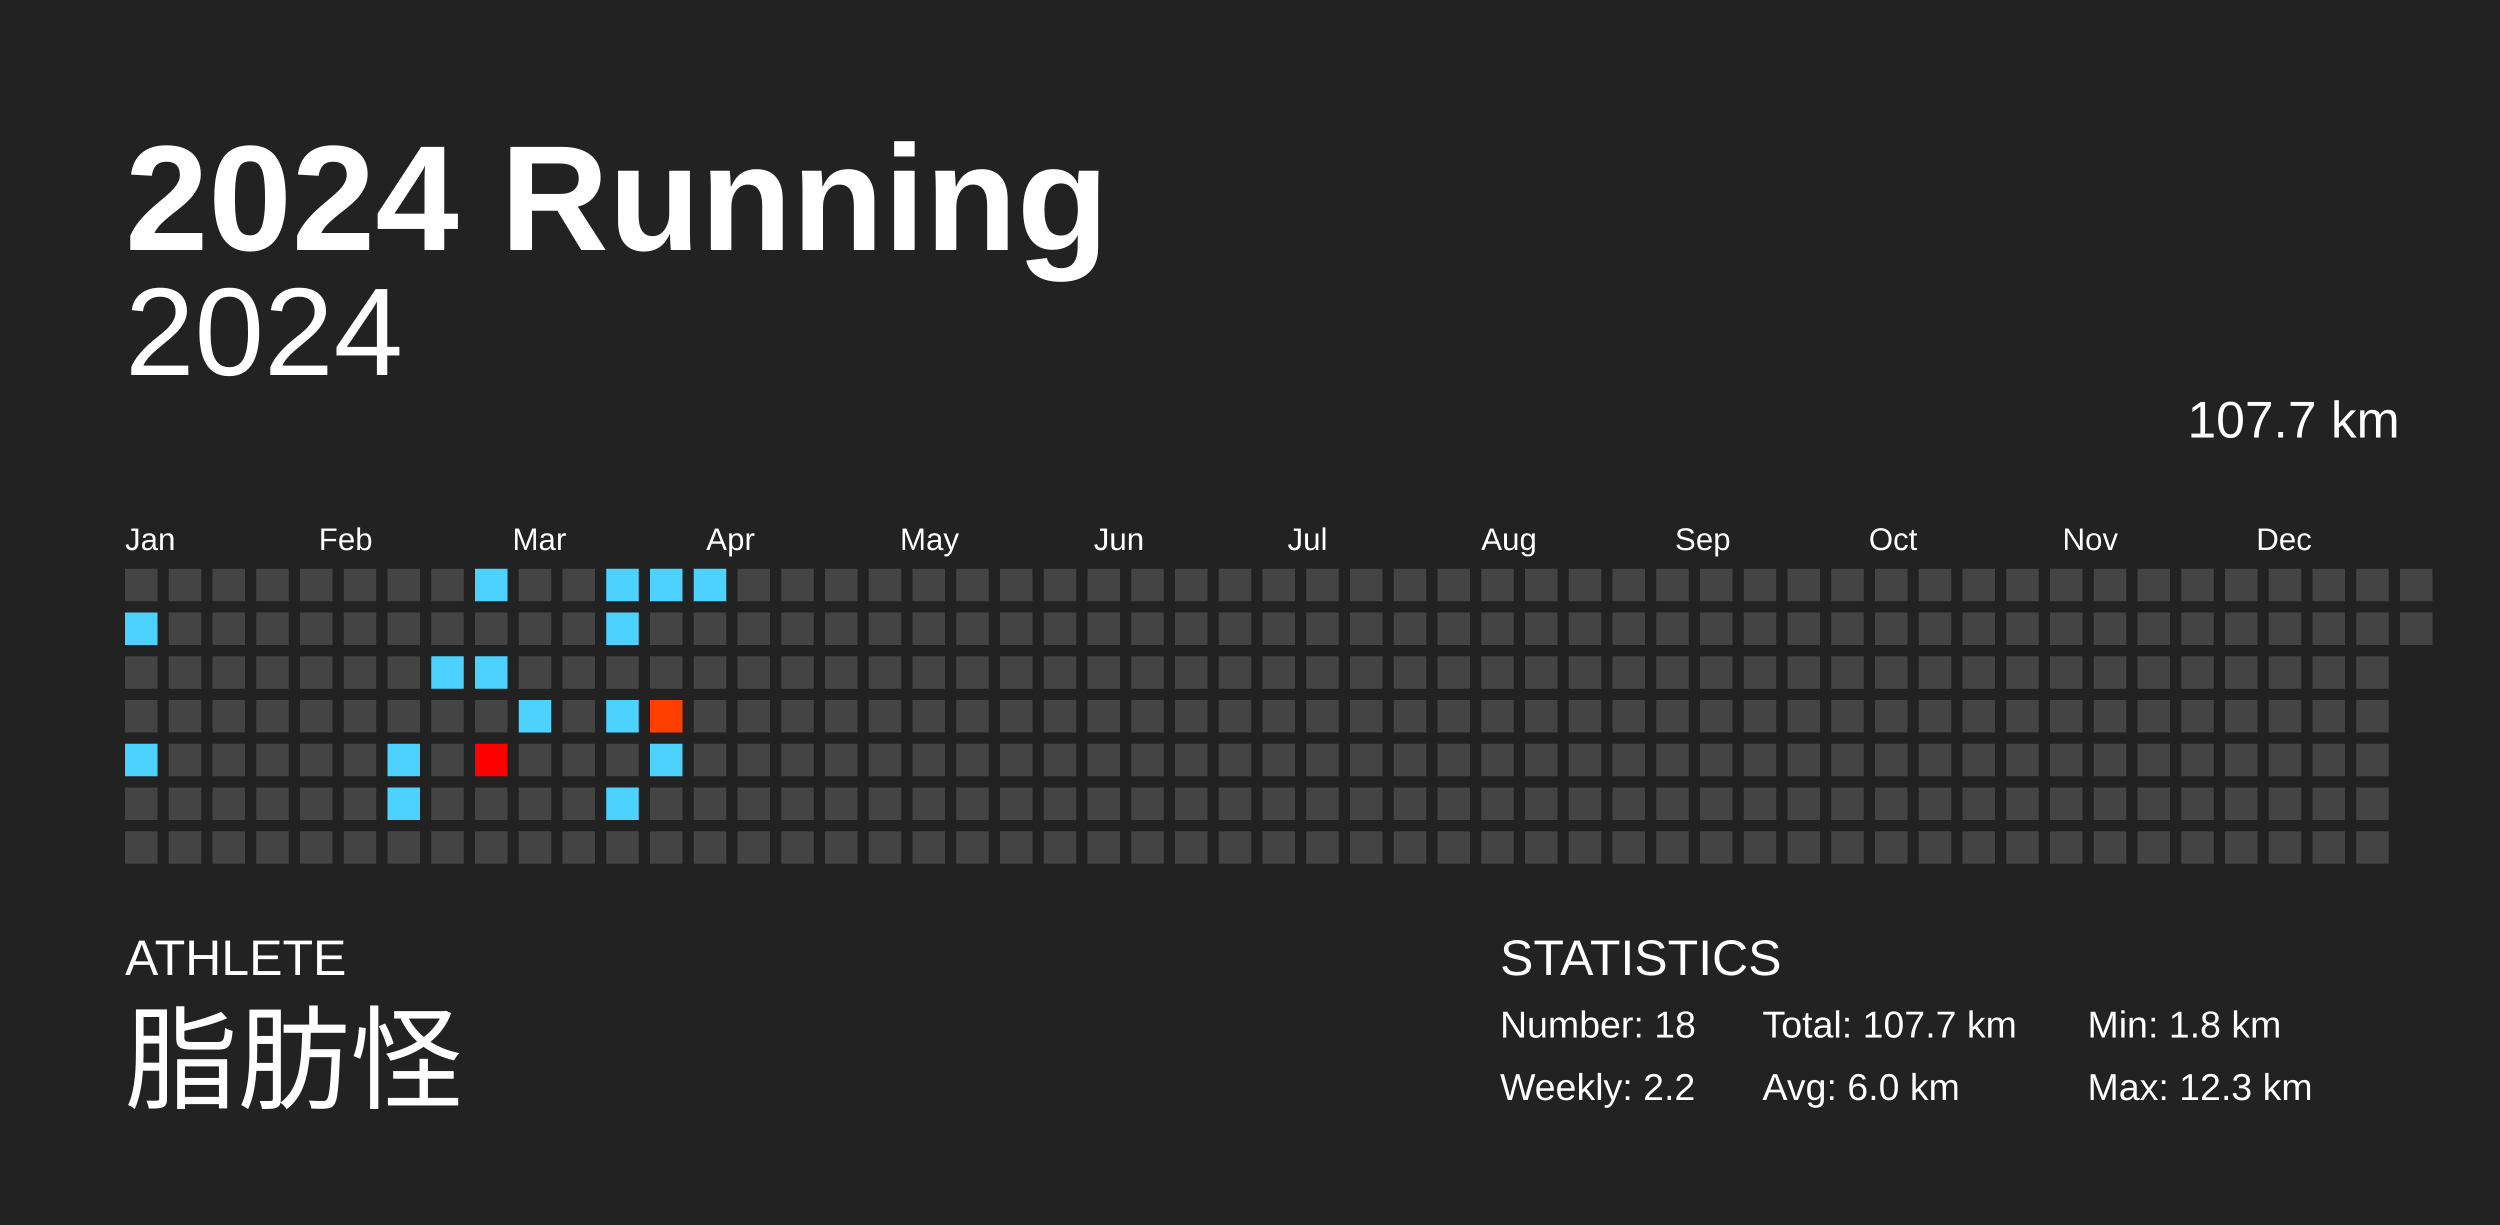
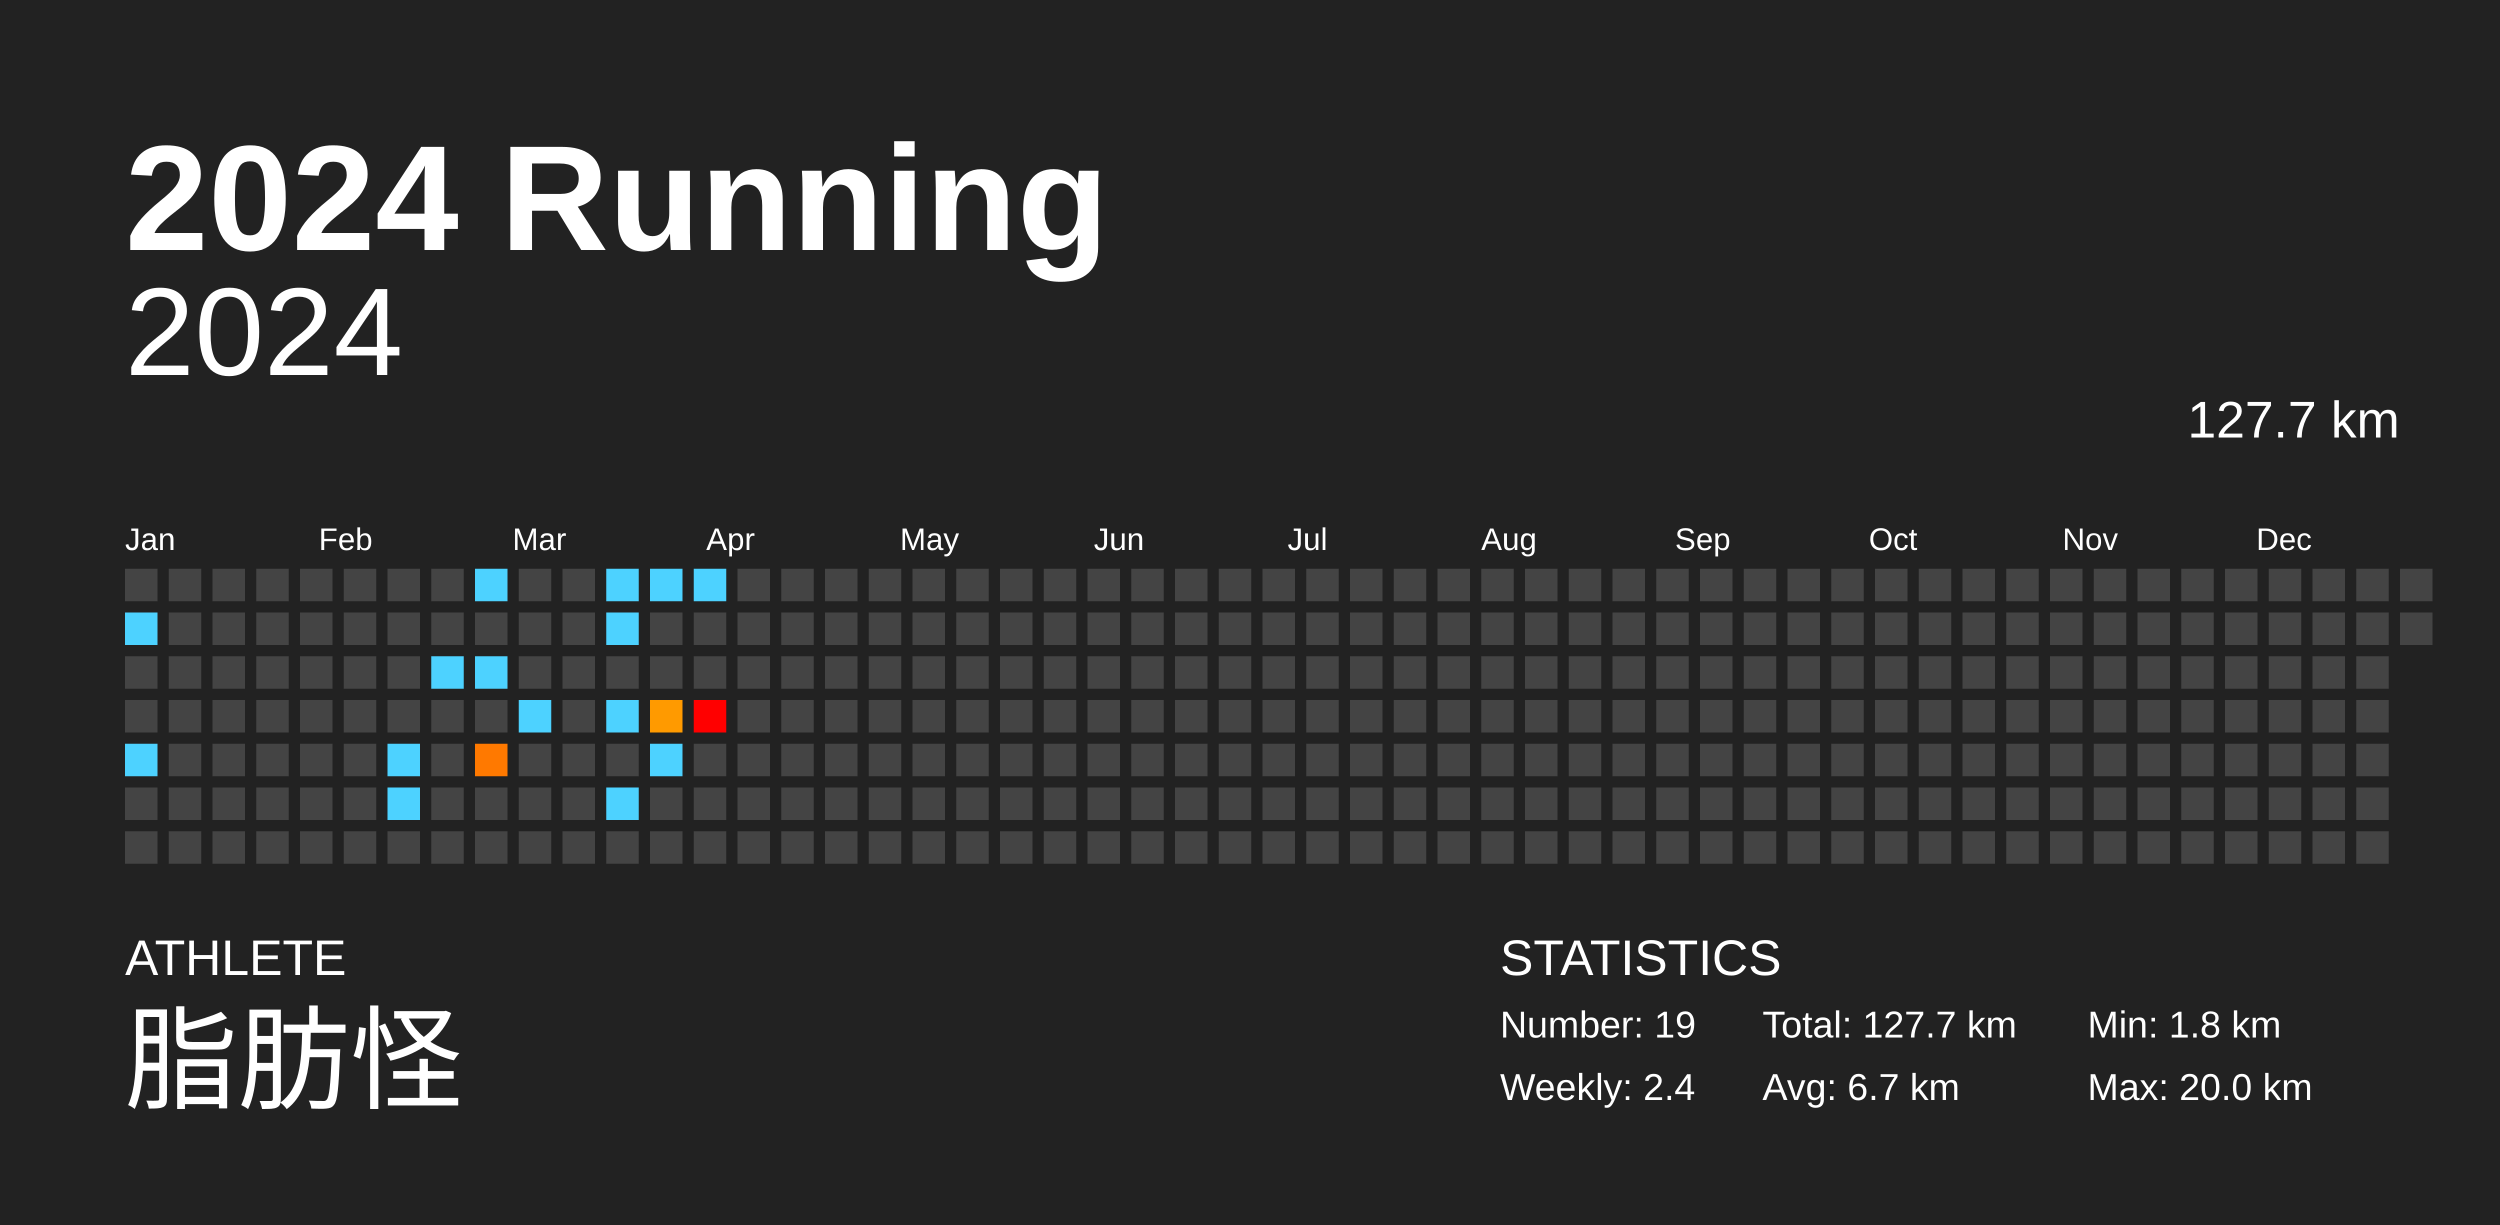
<svg xmlns="http://www.w3.org/2000/svg" baseProfile="full" height="98mm" version="1.1" viewBox="0,0,200,98" width="200mm">
  <defs />
  <rect fill="#222222" height="98" width="200" x="0" y="0" />
  <text fill="#FFFFFF" style="font-size:12px; font-family:Arial; font-weight:bold;" x="10" y="20">2024 Running</text>
  <text fill="#FFFFFF" style="font-size:4px; font-family:Arial" x="10" y="78">ATHLETE</text>
  <text fill="#FFFFFF" style="font-size:9px; font-family:Arial" x="10" y="88">脂肪怪</text>
  <text fill="#FFFFFF" style="font-size:4px; font-family:Arial" x="120" y="78">STATISTICS</text>
-   <text fill="#FFFFFF" style="font-size:3px; font-family:Arial" x="120" y="83">Number: 18</text>
-   <text fill="#FFFFFF" style="font-size:3px; font-family:Arial" x="120" y="88">Weekly: 2.2</text>
-   <text fill="#FFFFFF" style="font-size:3px; font-family:Arial" x="141" y="83">Total: 107.7 km</text>
-   <text fill="#FFFFFF" style="font-size:3px; font-family:Arial" x="141" y="88">Avg: 6.0 km</text>
+   <text fill="#FFFFFF" style="font-size:3px; font-family:Arial" x="120" y="83">Number: 19</text>
+   <text fill="#FFFFFF" style="font-size:3px; font-family:Arial" x="120" y="88">Weekly: 2.4</text>
+   <text fill="#FFFFFF" style="font-size:3px; font-family:Arial" x="141" y="83">Total: 127.7 km</text>
+   <text fill="#FFFFFF" style="font-size:3px; font-family:Arial" x="141" y="88">Avg: 6.7 km</text>
  <text fill="#FFFFFF" style="font-size:3px; font-family:Arial" x="167" y="83">Min: 1.8 km</text>
-   <text fill="#FFFFFF" style="font-size:3px; font-family:Arial" x="167" y="88">Max: 12.3 km</text>
+   <text fill="#FFFFFF" style="font-size:3px; font-family:Arial" x="167" y="88">Max: 20.0 km</text>
  <text alignment-baseline="hanging" fill="#FFFFFF" style="font-size:10.0px; font-family:Arial;" x="10" y="30">2024</text>
-   <text alignment-baseline="hanging" fill="#FFFFFF" style="font-size:4.125px; font-family:Arial;" x="175" y="35">107.7 km</text>
+   <text alignment-baseline="hanging" fill="#FFFFFF" style="font-size:4.125px; font-family:Arial;" x="175" y="35">127.7 km</text>
  <text fill="#FFFFFF" style="font-size:2.5px; font-family:Arial" x="10.0" y="44">Jan</text>
  <text fill="#FFFFFF" style="font-size:2.5px; font-family:Arial" x="25.5" y="44">Feb</text>
  <text fill="#FFFFFF" style="font-size:2.5px; font-family:Arial" x="41.0" y="44">Mar</text>
  <text fill="#FFFFFF" style="font-size:2.5px; font-family:Arial" x="56.5" y="44">Apr</text>
  <text fill="#FFFFFF" style="font-size:2.5px; font-family:Arial" x="72.0" y="44">May</text>
  <text fill="#FFFFFF" style="font-size:2.5px; font-family:Arial" x="87.5" y="44">Jun</text>
  <text fill="#FFFFFF" style="font-size:2.5px; font-family:Arial" x="103.0" y="44">Jul</text>
  <text fill="#FFFFFF" style="font-size:2.5px; font-family:Arial" x="118.5" y="44">Aug</text>
  <text fill="#FFFFFF" style="font-size:2.5px; font-family:Arial" x="134.0" y="44">Sep</text>
  <text fill="#FFFFFF" style="font-size:2.5px; font-family:Arial" x="149.5" y="44">Oct</text>
  <text fill="#FFFFFF" style="font-size:2.5px; font-family:Arial" x="165.0" y="44">Nov</text>
  <text fill="#FFFFFF" style="font-size:2.5px; font-family:Arial" x="180.5" y="44">Dec</text>
  <rect fill="#444444" height="2.6" width="2.6" x="10.0" y="45.5" />
  <rect fill="#4dd2ff" height="2.6" width="2.6" x="10.0" y="49.0" />
  <rect fill="#444444" height="2.6" width="2.6" x="10.0" y="52.5" />
  <rect fill="#444444" height="2.6" width="2.6" x="10.0" y="56.0" />
  <rect fill="#4dd2ff" height="2.6" width="2.6" x="10.0" y="59.5" />
  <rect fill="#444444" height="2.6" width="2.6" x="10.0" y="63.0" />
  <rect fill="#444444" height="2.6" width="2.6" x="10.0" y="66.5" />
  <rect fill="#444444" height="2.6" width="2.6" x="13.5" y="45.5" />
  <rect fill="#444444" height="2.6" width="2.6" x="13.5" y="49.0" />
  <rect fill="#444444" height="2.6" width="2.6" x="13.5" y="52.5" />
  <rect fill="#444444" height="2.6" width="2.6" x="13.5" y="56.0" />
  <rect fill="#444444" height="2.6" width="2.6" x="13.5" y="59.5" />
  <rect fill="#444444" height="2.6" width="2.6" x="13.5" y="63.0" />
  <rect fill="#444444" height="2.6" width="2.6" x="13.5" y="66.5" />
  <rect fill="#444444" height="2.6" width="2.6" x="17.0" y="45.5" />
  <rect fill="#444444" height="2.6" width="2.6" x="17.0" y="49.0" />
  <rect fill="#444444" height="2.6" width="2.6" x="17.0" y="52.5" />
  <rect fill="#444444" height="2.6" width="2.6" x="17.0" y="56.0" />
  <rect fill="#444444" height="2.6" width="2.6" x="17.0" y="59.5" />
  <rect fill="#444444" height="2.6" width="2.6" x="17.0" y="63.0" />
  <rect fill="#444444" height="2.6" width="2.6" x="17.0" y="66.5" />
  <rect fill="#444444" height="2.6" width="2.6" x="20.5" y="45.5" />
  <rect fill="#444444" height="2.6" width="2.6" x="20.5" y="49.0" />
  <rect fill="#444444" height="2.6" width="2.6" x="20.5" y="52.5" />
  <rect fill="#444444" height="2.6" width="2.6" x="20.5" y="56.0" />
  <rect fill="#444444" height="2.6" width="2.6" x="20.5" y="59.5" />
  <rect fill="#444444" height="2.6" width="2.6" x="20.5" y="63.0" />
  <rect fill="#444444" height="2.6" width="2.6" x="20.5" y="66.5" />
  <rect fill="#444444" height="2.6" width="2.6" x="24.0" y="45.5" />
  <rect fill="#444444" height="2.6" width="2.6" x="24.0" y="49.0" />
  <rect fill="#444444" height="2.6" width="2.6" x="24.0" y="52.5" />
  <rect fill="#444444" height="2.6" width="2.6" x="24.0" y="56.0" />
  <rect fill="#444444" height="2.6" width="2.6" x="24.0" y="59.5" />
  <rect fill="#444444" height="2.6" width="2.6" x="24.0" y="63.0" />
  <rect fill="#444444" height="2.6" width="2.6" x="24.0" y="66.5" />
  <rect fill="#444444" height="2.6" width="2.6" x="27.5" y="45.5" />
  <rect fill="#444444" height="2.6" width="2.6" x="27.5" y="49.0" />
  <rect fill="#444444" height="2.6" width="2.6" x="27.5" y="52.5" />
  <rect fill="#444444" height="2.6" width="2.6" x="27.5" y="56.0" />
  <rect fill="#444444" height="2.6" width="2.6" x="27.5" y="59.5" />
  <rect fill="#444444" height="2.6" width="2.6" x="27.5" y="63.0" />
  <rect fill="#444444" height="2.6" width="2.6" x="27.5" y="66.5" />
  <rect fill="#444444" height="2.6" width="2.6" x="31.0" y="45.5" />
  <rect fill="#444444" height="2.6" width="2.6" x="31.0" y="49.0" />
  <rect fill="#444444" height="2.6" width="2.6" x="31.0" y="52.5" />
  <rect fill="#444444" height="2.6" width="2.6" x="31.0" y="56.0" />
  <rect fill="#4dd2ff" height="2.6" width="2.6" x="31.0" y="59.5" />
  <rect fill="#4dd2ff" height="2.6" width="2.6" x="31.0" y="63.0" />
  <rect fill="#444444" height="2.6" width="2.6" x="31.0" y="66.5" />
  <rect fill="#444444" height="2.6" width="2.6" x="34.5" y="45.5" />
  <rect fill="#444444" height="2.6" width="2.6" x="34.5" y="49.0" />
  <rect fill="#4dd2ff" height="2.6" width="2.6" x="34.5" y="52.5" />
  <rect fill="#444444" height="2.6" width="2.6" x="34.5" y="56.0" />
  <rect fill="#444444" height="2.6" width="2.6" x="34.5" y="59.5" />
  <rect fill="#444444" height="2.6" width="2.6" x="34.5" y="63.0" />
  <rect fill="#444444" height="2.6" width="2.6" x="34.5" y="66.5" />
  <rect fill="#4dd2ff" height="2.6" width="2.6" x="38.0" y="45.5" />
  <rect fill="#444444" height="2.6" width="2.6" x="38.0" y="49.0" />
  <rect fill="#4dd2ff" height="2.6" width="2.6" x="38.0" y="52.5" />
  <rect fill="#444444" height="2.6" width="2.6" x="38.0" y="56.0" />
-   <rect fill="#ff0000" height="2.6" width="2.6" x="38.0" y="59.5" />
+   <rect fill="#ff7900" height="2.6" width="2.6" x="38.0" y="59.5" />
  <rect fill="#444444" height="2.6" width="2.6" x="38.0" y="63.0" />
  <rect fill="#444444" height="2.6" width="2.6" x="38.0" y="66.5" />
  <rect fill="#444444" height="2.6" width="2.6" x="41.5" y="45.5" />
  <rect fill="#444444" height="2.6" width="2.6" x="41.5" y="49.0" />
  <rect fill="#444444" height="2.6" width="2.6" x="41.5" y="52.5" />
  <rect fill="#4dd2ff" height="2.6" width="2.6" x="41.5" y="56.0" />
  <rect fill="#444444" height="2.6" width="2.6" x="41.5" y="59.5" />
  <rect fill="#444444" height="2.6" width="2.6" x="41.5" y="63.0" />
  <rect fill="#444444" height="2.6" width="2.6" x="41.5" y="66.5" />
  <rect fill="#444444" height="2.6" width="2.6" x="45.0" y="45.5" />
  <rect fill="#444444" height="2.6" width="2.6" x="45.0" y="49.0" />
  <rect fill="#444444" height="2.6" width="2.6" x="45.0" y="52.5" />
  <rect fill="#444444" height="2.6" width="2.6" x="45.0" y="56.0" />
  <rect fill="#444444" height="2.6" width="2.6" x="45.0" y="59.5" />
  <rect fill="#444444" height="2.6" width="2.6" x="45.0" y="63.0" />
  <rect fill="#444444" height="2.6" width="2.6" x="45.0" y="66.5" />
  <rect fill="#4dd2ff" height="2.6" width="2.6" x="48.5" y="45.5" />
  <rect fill="#4dd2ff" height="2.6" width="2.6" x="48.5" y="49.0" />
  <rect fill="#444444" height="2.6" width="2.6" x="48.5" y="52.5" />
  <rect fill="#4dd2ff" height="2.6" width="2.6" x="48.5" y="56.0" />
  <rect fill="#444444" height="2.6" width="2.6" x="48.5" y="59.5" />
  <rect fill="#4dd2ff" height="2.6" width="2.6" x="48.5" y="63.0" />
  <rect fill="#444444" height="2.6" width="2.6" x="48.5" y="66.5" />
  <rect fill="#4dd2ff" height="2.6" width="2.6" x="52.0" y="45.5" />
  <rect fill="#444444" height="2.6" width="2.6" x="52.0" y="49.0" />
  <rect fill="#444444" height="2.6" width="2.6" x="52.0" y="52.5" />
-   <rect fill="#ff3f00" height="2.6" width="2.6" x="52.0" y="56.0" />
+   <rect fill="#ff9a00" height="2.6" width="2.6" x="52.0" y="56.0" />
  <rect fill="#4dd2ff" height="2.6" width="2.6" x="52.0" y="59.5" />
  <rect fill="#444444" height="2.6" width="2.6" x="52.0" y="63.0" />
  <rect fill="#444444" height="2.6" width="2.6" x="52.0" y="66.5" />
  <rect fill="#4dd2ff" height="2.6" width="2.6" x="55.5" y="45.5" />
  <rect fill="#444444" height="2.6" width="2.6" x="55.5" y="49.0" />
  <rect fill="#444444" height="2.6" width="2.6" x="55.5" y="52.5" />
-   <rect fill="#444444" height="2.6" width="2.6" x="55.5" y="56.0" />
+   <rect fill="red" height="2.6" width="2.6" x="55.5" y="56.0" />
  <rect fill="#444444" height="2.6" width="2.6" x="55.5" y="59.5" />
  <rect fill="#444444" height="2.6" width="2.6" x="55.5" y="63.0" />
  <rect fill="#444444" height="2.6" width="2.6" x="55.5" y="66.5" />
  <rect fill="#444444" height="2.6" width="2.6" x="59.0" y="45.5" />
  <rect fill="#444444" height="2.6" width="2.6" x="59.0" y="49.0" />
  <rect fill="#444444" height="2.6" width="2.6" x="59.0" y="52.5" />
  <rect fill="#444444" height="2.6" width="2.6" x="59.0" y="56.0" />
  <rect fill="#444444" height="2.6" width="2.6" x="59.0" y="59.5" />
  <rect fill="#444444" height="2.6" width="2.6" x="59.0" y="63.0" />
  <rect fill="#444444" height="2.6" width="2.6" x="59.0" y="66.5" />
  <rect fill="#444444" height="2.6" width="2.6" x="62.5" y="45.5" />
  <rect fill="#444444" height="2.6" width="2.6" x="62.5" y="49.0" />
  <rect fill="#444444" height="2.6" width="2.6" x="62.5" y="52.5" />
  <rect fill="#444444" height="2.6" width="2.6" x="62.5" y="56.0" />
  <rect fill="#444444" height="2.6" width="2.6" x="62.5" y="59.5" />
  <rect fill="#444444" height="2.6" width="2.6" x="62.5" y="63.0" />
  <rect fill="#444444" height="2.6" width="2.6" x="62.5" y="66.5" />
  <rect fill="#444444" height="2.6" width="2.6" x="66.0" y="45.5" />
  <rect fill="#444444" height="2.6" width="2.6" x="66.0" y="49.0" />
  <rect fill="#444444" height="2.6" width="2.6" x="66.0" y="52.5" />
  <rect fill="#444444" height="2.6" width="2.6" x="66.0" y="56.0" />
  <rect fill="#444444" height="2.6" width="2.6" x="66.0" y="59.5" />
  <rect fill="#444444" height="2.6" width="2.6" x="66.0" y="63.0" />
  <rect fill="#444444" height="2.6" width="2.6" x="66.0" y="66.5" />
  <rect fill="#444444" height="2.6" width="2.6" x="69.5" y="45.5" />
  <rect fill="#444444" height="2.6" width="2.6" x="69.5" y="49.0" />
  <rect fill="#444444" height="2.6" width="2.6" x="69.5" y="52.5" />
  <rect fill="#444444" height="2.6" width="2.6" x="69.5" y="56.0" />
  <rect fill="#444444" height="2.6" width="2.6" x="69.5" y="59.5" />
  <rect fill="#444444" height="2.6" width="2.6" x="69.5" y="63.0" />
  <rect fill="#444444" height="2.6" width="2.6" x="69.5" y="66.5" />
  <rect fill="#444444" height="2.6" width="2.6" x="73.0" y="45.5" />
  <rect fill="#444444" height="2.6" width="2.6" x="73.0" y="49.0" />
  <rect fill="#444444" height="2.6" width="2.6" x="73.0" y="52.5" />
  <rect fill="#444444" height="2.6" width="2.6" x="73.0" y="56.0" />
  <rect fill="#444444" height="2.6" width="2.6" x="73.0" y="59.5" />
  <rect fill="#444444" height="2.6" width="2.6" x="73.0" y="63.0" />
  <rect fill="#444444" height="2.6" width="2.6" x="73.0" y="66.5" />
  <rect fill="#444444" height="2.6" width="2.6" x="76.5" y="45.5" />
  <rect fill="#444444" height="2.6" width="2.6" x="76.5" y="49.0" />
  <rect fill="#444444" height="2.6" width="2.6" x="76.5" y="52.5" />
  <rect fill="#444444" height="2.6" width="2.6" x="76.5" y="56.0" />
  <rect fill="#444444" height="2.6" width="2.6" x="76.5" y="59.5" />
  <rect fill="#444444" height="2.6" width="2.6" x="76.5" y="63.0" />
  <rect fill="#444444" height="2.6" width="2.6" x="76.5" y="66.5" />
  <rect fill="#444444" height="2.6" width="2.6" x="80.0" y="45.5" />
  <rect fill="#444444" height="2.6" width="2.6" x="80.0" y="49.0" />
  <rect fill="#444444" height="2.6" width="2.6" x="80.0" y="52.5" />
  <rect fill="#444444" height="2.6" width="2.6" x="80.0" y="56.0" />
  <rect fill="#444444" height="2.6" width="2.6" x="80.0" y="59.5" />
  <rect fill="#444444" height="2.6" width="2.6" x="80.0" y="63.0" />
  <rect fill="#444444" height="2.6" width="2.6" x="80.0" y="66.5" />
  <rect fill="#444444" height="2.6" width="2.6" x="83.5" y="45.5" />
  <rect fill="#444444" height="2.6" width="2.6" x="83.5" y="49.0" />
  <rect fill="#444444" height="2.6" width="2.6" x="83.5" y="52.5" />
  <rect fill="#444444" height="2.6" width="2.6" x="83.5" y="56.0" />
  <rect fill="#444444" height="2.6" width="2.6" x="83.5" y="59.5" />
  <rect fill="#444444" height="2.6" width="2.6" x="83.5" y="63.0" />
  <rect fill="#444444" height="2.6" width="2.6" x="83.5" y="66.5" />
  <rect fill="#444444" height="2.6" width="2.6" x="87.0" y="45.5" />
  <rect fill="#444444" height="2.6" width="2.6" x="87.0" y="49.0" />
  <rect fill="#444444" height="2.6" width="2.6" x="87.0" y="52.5" />
  <rect fill="#444444" height="2.6" width="2.6" x="87.0" y="56.0" />
  <rect fill="#444444" height="2.6" width="2.6" x="87.0" y="59.5" />
  <rect fill="#444444" height="2.6" width="2.6" x="87.0" y="63.0" />
  <rect fill="#444444" height="2.6" width="2.6" x="87.0" y="66.5" />
  <rect fill="#444444" height="2.6" width="2.6" x="90.5" y="45.5" />
  <rect fill="#444444" height="2.6" width="2.6" x="90.5" y="49.0" />
  <rect fill="#444444" height="2.6" width="2.6" x="90.5" y="52.5" />
  <rect fill="#444444" height="2.6" width="2.6" x="90.5" y="56.0" />
  <rect fill="#444444" height="2.6" width="2.6" x="90.5" y="59.5" />
  <rect fill="#444444" height="2.6" width="2.6" x="90.5" y="63.0" />
  <rect fill="#444444" height="2.6" width="2.6" x="90.5" y="66.5" />
  <rect fill="#444444" height="2.6" width="2.6" x="94.0" y="45.5" />
  <rect fill="#444444" height="2.6" width="2.6" x="94.0" y="49.0" />
  <rect fill="#444444" height="2.6" width="2.6" x="94.0" y="52.5" />
  <rect fill="#444444" height="2.6" width="2.6" x="94.0" y="56.0" />
  <rect fill="#444444" height="2.6" width="2.6" x="94.0" y="59.5" />
  <rect fill="#444444" height="2.6" width="2.6" x="94.0" y="63.0" />
  <rect fill="#444444" height="2.6" width="2.6" x="94.0" y="66.5" />
  <rect fill="#444444" height="2.6" width="2.6" x="97.5" y="45.5" />
  <rect fill="#444444" height="2.6" width="2.6" x="97.5" y="49.0" />
  <rect fill="#444444" height="2.6" width="2.6" x="97.5" y="52.5" />
  <rect fill="#444444" height="2.6" width="2.6" x="97.5" y="56.0" />
  <rect fill="#444444" height="2.6" width="2.6" x="97.5" y="59.5" />
  <rect fill="#444444" height="2.6" width="2.6" x="97.5" y="63.0" />
  <rect fill="#444444" height="2.6" width="2.6" x="97.5" y="66.5" />
  <rect fill="#444444" height="2.6" width="2.6" x="101.0" y="45.5" />
  <rect fill="#444444" height="2.6" width="2.6" x="101.0" y="49.0" />
  <rect fill="#444444" height="2.6" width="2.6" x="101.0" y="52.5" />
  <rect fill="#444444" height="2.6" width="2.6" x="101.0" y="56.0" />
  <rect fill="#444444" height="2.6" width="2.6" x="101.0" y="59.5" />
  <rect fill="#444444" height="2.6" width="2.6" x="101.0" y="63.0" />
  <rect fill="#444444" height="2.6" width="2.6" x="101.0" y="66.5" />
  <rect fill="#444444" height="2.6" width="2.6" x="104.5" y="45.5" />
  <rect fill="#444444" height="2.6" width="2.6" x="104.5" y="49.0" />
  <rect fill="#444444" height="2.6" width="2.6" x="104.5" y="52.5" />
  <rect fill="#444444" height="2.6" width="2.6" x="104.5" y="56.0" />
  <rect fill="#444444" height="2.6" width="2.6" x="104.5" y="59.5" />
  <rect fill="#444444" height="2.6" width="2.6" x="104.5" y="63.0" />
  <rect fill="#444444" height="2.6" width="2.6" x="104.5" y="66.5" />
  <rect fill="#444444" height="2.6" width="2.6" x="108.0" y="45.5" />
  <rect fill="#444444" height="2.6" width="2.6" x="108.0" y="49.0" />
  <rect fill="#444444" height="2.6" width="2.6" x="108.0" y="52.5" />
  <rect fill="#444444" height="2.6" width="2.6" x="108.0" y="56.0" />
  <rect fill="#444444" height="2.6" width="2.6" x="108.0" y="59.5" />
  <rect fill="#444444" height="2.6" width="2.6" x="108.0" y="63.0" />
  <rect fill="#444444" height="2.6" width="2.6" x="108.0" y="66.5" />
  <rect fill="#444444" height="2.6" width="2.6" x="111.5" y="45.5" />
  <rect fill="#444444" height="2.6" width="2.6" x="111.5" y="49.0" />
  <rect fill="#444444" height="2.6" width="2.6" x="111.5" y="52.5" />
  <rect fill="#444444" height="2.6" width="2.6" x="111.5" y="56.0" />
  <rect fill="#444444" height="2.6" width="2.6" x="111.5" y="59.5" />
  <rect fill="#444444" height="2.6" width="2.6" x="111.5" y="63.0" />
  <rect fill="#444444" height="2.6" width="2.6" x="111.5" y="66.5" />
  <rect fill="#444444" height="2.6" width="2.6" x="115.0" y="45.5" />
  <rect fill="#444444" height="2.6" width="2.6" x="115.0" y="49.0" />
  <rect fill="#444444" height="2.6" width="2.6" x="115.0" y="52.5" />
  <rect fill="#444444" height="2.6" width="2.6" x="115.0" y="56.0" />
  <rect fill="#444444" height="2.6" width="2.6" x="115.0" y="59.5" />
  <rect fill="#444444" height="2.6" width="2.6" x="115.0" y="63.0" />
  <rect fill="#444444" height="2.6" width="2.6" x="115.0" y="66.5" />
  <rect fill="#444444" height="2.6" width="2.6" x="118.5" y="45.5" />
  <rect fill="#444444" height="2.6" width="2.6" x="118.5" y="49.0" />
  <rect fill="#444444" height="2.6" width="2.6" x="118.5" y="52.5" />
  <rect fill="#444444" height="2.6" width="2.6" x="118.5" y="56.0" />
  <rect fill="#444444" height="2.6" width="2.6" x="118.5" y="59.5" />
  <rect fill="#444444" height="2.6" width="2.6" x="118.5" y="63.0" />
  <rect fill="#444444" height="2.6" width="2.6" x="118.5" y="66.5" />
  <rect fill="#444444" height="2.6" width="2.6" x="122.0" y="45.5" />
  <rect fill="#444444" height="2.6" width="2.6" x="122.0" y="49.0" />
  <rect fill="#444444" height="2.6" width="2.6" x="122.0" y="52.5" />
  <rect fill="#444444" height="2.6" width="2.6" x="122.0" y="56.0" />
  <rect fill="#444444" height="2.6" width="2.6" x="122.0" y="59.5" />
  <rect fill="#444444" height="2.6" width="2.6" x="122.0" y="63.0" />
  <rect fill="#444444" height="2.6" width="2.6" x="122.0" y="66.5" />
  <rect fill="#444444" height="2.6" width="2.6" x="125.5" y="45.5" />
  <rect fill="#444444" height="2.6" width="2.6" x="125.5" y="49.0" />
  <rect fill="#444444" height="2.6" width="2.6" x="125.5" y="52.5" />
  <rect fill="#444444" height="2.6" width="2.6" x="125.5" y="56.0" />
  <rect fill="#444444" height="2.6" width="2.6" x="125.5" y="59.5" />
  <rect fill="#444444" height="2.6" width="2.6" x="125.5" y="63.0" />
  <rect fill="#444444" height="2.6" width="2.6" x="125.5" y="66.5" />
  <rect fill="#444444" height="2.6" width="2.6" x="129.0" y="45.5" />
  <rect fill="#444444" height="2.6" width="2.6" x="129.0" y="49.0" />
  <rect fill="#444444" height="2.6" width="2.6" x="129.0" y="52.5" />
  <rect fill="#444444" height="2.6" width="2.6" x="129.0" y="56.0" />
  <rect fill="#444444" height="2.6" width="2.6" x="129.0" y="59.5" />
  <rect fill="#444444" height="2.6" width="2.6" x="129.0" y="63.0" />
  <rect fill="#444444" height="2.6" width="2.6" x="129.0" y="66.5" />
  <rect fill="#444444" height="2.6" width="2.6" x="132.5" y="45.5" />
  <rect fill="#444444" height="2.6" width="2.6" x="132.5" y="49.0" />
  <rect fill="#444444" height="2.6" width="2.6" x="132.5" y="52.5" />
  <rect fill="#444444" height="2.6" width="2.6" x="132.5" y="56.0" />
  <rect fill="#444444" height="2.6" width="2.6" x="132.5" y="59.5" />
  <rect fill="#444444" height="2.6" width="2.6" x="132.5" y="63.0" />
  <rect fill="#444444" height="2.6" width="2.6" x="132.5" y="66.5" />
  <rect fill="#444444" height="2.6" width="2.6" x="136.0" y="45.5" />
  <rect fill="#444444" height="2.6" width="2.6" x="136.0" y="49.0" />
  <rect fill="#444444" height="2.6" width="2.6" x="136.0" y="52.5" />
  <rect fill="#444444" height="2.6" width="2.6" x="136.0" y="56.0" />
  <rect fill="#444444" height="2.6" width="2.6" x="136.0" y="59.5" />
  <rect fill="#444444" height="2.6" width="2.6" x="136.0" y="63.0" />
  <rect fill="#444444" height="2.6" width="2.6" x="136.0" y="66.5" />
  <rect fill="#444444" height="2.6" width="2.6" x="139.5" y="45.5" />
  <rect fill="#444444" height="2.6" width="2.6" x="139.5" y="49.0" />
  <rect fill="#444444" height="2.6" width="2.6" x="139.5" y="52.5" />
  <rect fill="#444444" height="2.6" width="2.6" x="139.5" y="56.0" />
  <rect fill="#444444" height="2.6" width="2.6" x="139.5" y="59.5" />
  <rect fill="#444444" height="2.6" width="2.6" x="139.5" y="63.0" />
  <rect fill="#444444" height="2.6" width="2.6" x="139.5" y="66.5" />
  <rect fill="#444444" height="2.6" width="2.6" x="143.0" y="45.5" />
  <rect fill="#444444" height="2.6" width="2.6" x="143.0" y="49.0" />
  <rect fill="#444444" height="2.6" width="2.6" x="143.0" y="52.5" />
  <rect fill="#444444" height="2.6" width="2.6" x="143.0" y="56.0" />
  <rect fill="#444444" height="2.6" width="2.6" x="143.0" y="59.5" />
  <rect fill="#444444" height="2.6" width="2.6" x="143.0" y="63.0" />
  <rect fill="#444444" height="2.6" width="2.6" x="143.0" y="66.5" />
  <rect fill="#444444" height="2.6" width="2.6" x="146.5" y="45.5" />
  <rect fill="#444444" height="2.6" width="2.6" x="146.5" y="49.0" />
  <rect fill="#444444" height="2.6" width="2.6" x="146.5" y="52.5" />
  <rect fill="#444444" height="2.6" width="2.6" x="146.5" y="56.0" />
  <rect fill="#444444" height="2.6" width="2.6" x="146.5" y="59.5" />
  <rect fill="#444444" height="2.6" width="2.6" x="146.5" y="63.0" />
  <rect fill="#444444" height="2.6" width="2.6" x="146.5" y="66.5" />
  <rect fill="#444444" height="2.6" width="2.6" x="150.0" y="45.5" />
  <rect fill="#444444" height="2.6" width="2.6" x="150.0" y="49.0" />
  <rect fill="#444444" height="2.6" width="2.6" x="150.0" y="52.5" />
  <rect fill="#444444" height="2.6" width="2.6" x="150.0" y="56.0" />
  <rect fill="#444444" height="2.6" width="2.6" x="150.0" y="59.5" />
  <rect fill="#444444" height="2.6" width="2.6" x="150.0" y="63.0" />
  <rect fill="#444444" height="2.6" width="2.6" x="150.0" y="66.5" />
  <rect fill="#444444" height="2.6" width="2.6" x="153.5" y="45.5" />
  <rect fill="#444444" height="2.6" width="2.6" x="153.5" y="49.0" />
  <rect fill="#444444" height="2.6" width="2.6" x="153.5" y="52.5" />
  <rect fill="#444444" height="2.6" width="2.6" x="153.5" y="56.0" />
  <rect fill="#444444" height="2.6" width="2.6" x="153.5" y="59.5" />
  <rect fill="#444444" height="2.6" width="2.6" x="153.5" y="63.0" />
  <rect fill="#444444" height="2.6" width="2.6" x="153.5" y="66.5" />
  <rect fill="#444444" height="2.6" width="2.6" x="157.0" y="45.5" />
  <rect fill="#444444" height="2.6" width="2.6" x="157.0" y="49.0" />
  <rect fill="#444444" height="2.6" width="2.6" x="157.0" y="52.5" />
  <rect fill="#444444" height="2.6" width="2.6" x="157.0" y="56.0" />
  <rect fill="#444444" height="2.6" width="2.6" x="157.0" y="59.5" />
  <rect fill="#444444" height="2.6" width="2.6" x="157.0" y="63.0" />
  <rect fill="#444444" height="2.6" width="2.6" x="157.0" y="66.5" />
  <rect fill="#444444" height="2.6" width="2.6" x="160.5" y="45.5" />
  <rect fill="#444444" height="2.6" width="2.6" x="160.5" y="49.0" />
  <rect fill="#444444" height="2.6" width="2.6" x="160.5" y="52.5" />
  <rect fill="#444444" height="2.6" width="2.6" x="160.5" y="56.0" />
  <rect fill="#444444" height="2.6" width="2.6" x="160.5" y="59.5" />
  <rect fill="#444444" height="2.6" width="2.6" x="160.5" y="63.0" />
  <rect fill="#444444" height="2.6" width="2.6" x="160.5" y="66.5" />
  <rect fill="#444444" height="2.6" width="2.6" x="164.0" y="45.5" />
  <rect fill="#444444" height="2.6" width="2.6" x="164.0" y="49.0" />
  <rect fill="#444444" height="2.6" width="2.6" x="164.0" y="52.5" />
  <rect fill="#444444" height="2.6" width="2.6" x="164.0" y="56.0" />
  <rect fill="#444444" height="2.6" width="2.6" x="164.0" y="59.5" />
  <rect fill="#444444" height="2.6" width="2.6" x="164.0" y="63.0" />
  <rect fill="#444444" height="2.6" width="2.6" x="164.0" y="66.5" />
  <rect fill="#444444" height="2.6" width="2.6" x="167.5" y="45.5" />
  <rect fill="#444444" height="2.6" width="2.6" x="167.5" y="49.0" />
  <rect fill="#444444" height="2.6" width="2.6" x="167.5" y="52.5" />
  <rect fill="#444444" height="2.6" width="2.6" x="167.5" y="56.0" />
  <rect fill="#444444" height="2.6" width="2.6" x="167.5" y="59.5" />
  <rect fill="#444444" height="2.6" width="2.6" x="167.5" y="63.0" />
  <rect fill="#444444" height="2.6" width="2.6" x="167.5" y="66.5" />
  <rect fill="#444444" height="2.6" width="2.6" x="171.0" y="45.5" />
  <rect fill="#444444" height="2.6" width="2.6" x="171.0" y="49.0" />
  <rect fill="#444444" height="2.6" width="2.6" x="171.0" y="52.5" />
  <rect fill="#444444" height="2.6" width="2.6" x="171.0" y="56.0" />
  <rect fill="#444444" height="2.6" width="2.6" x="171.0" y="59.5" />
  <rect fill="#444444" height="2.6" width="2.6" x="171.0" y="63.0" />
  <rect fill="#444444" height="2.6" width="2.6" x="171.0" y="66.5" />
  <rect fill="#444444" height="2.6" width="2.6" x="174.5" y="45.5" />
  <rect fill="#444444" height="2.6" width="2.6" x="174.5" y="49.0" />
  <rect fill="#444444" height="2.6" width="2.6" x="174.5" y="52.5" />
  <rect fill="#444444" height="2.6" width="2.6" x="174.5" y="56.0" />
  <rect fill="#444444" height="2.6" width="2.6" x="174.5" y="59.5" />
  <rect fill="#444444" height="2.6" width="2.6" x="174.5" y="63.0" />
  <rect fill="#444444" height="2.6" width="2.6" x="174.5" y="66.5" />
  <rect fill="#444444" height="2.6" width="2.6" x="178.0" y="45.5" />
  <rect fill="#444444" height="2.6" width="2.6" x="178.0" y="49.0" />
  <rect fill="#444444" height="2.6" width="2.6" x="178.0" y="52.5" />
  <rect fill="#444444" height="2.6" width="2.6" x="178.0" y="56.0" />
  <rect fill="#444444" height="2.6" width="2.6" x="178.0" y="59.5" />
  <rect fill="#444444" height="2.6" width="2.6" x="178.0" y="63.0" />
  <rect fill="#444444" height="2.6" width="2.6" x="178.0" y="66.5" />
  <rect fill="#444444" height="2.6" width="2.6" x="181.5" y="45.5" />
  <rect fill="#444444" height="2.6" width="2.6" x="181.5" y="49.0" />
  <rect fill="#444444" height="2.6" width="2.6" x="181.5" y="52.5" />
  <rect fill="#444444" height="2.6" width="2.6" x="181.5" y="56.0" />
  <rect fill="#444444" height="2.6" width="2.6" x="181.5" y="59.5" />
  <rect fill="#444444" height="2.6" width="2.6" x="181.5" y="63.0" />
  <rect fill="#444444" height="2.6" width="2.6" x="181.5" y="66.5" />
  <rect fill="#444444" height="2.6" width="2.6" x="185.0" y="45.5" />
  <rect fill="#444444" height="2.6" width="2.6" x="185.0" y="49.0" />
  <rect fill="#444444" height="2.6" width="2.6" x="185.0" y="52.5" />
  <rect fill="#444444" height="2.6" width="2.6" x="185.0" y="56.0" />
  <rect fill="#444444" height="2.6" width="2.6" x="185.0" y="59.5" />
  <rect fill="#444444" height="2.6" width="2.6" x="185.0" y="63.0" />
  <rect fill="#444444" height="2.6" width="2.6" x="185.0" y="66.5" />
  <rect fill="#444444" height="2.6" width="2.6" x="188.5" y="45.5" />
  <rect fill="#444444" height="2.6" width="2.6" x="188.5" y="49.0" />
  <rect fill="#444444" height="2.6" width="2.6" x="188.5" y="52.5" />
  <rect fill="#444444" height="2.6" width="2.6" x="188.5" y="56.0" />
  <rect fill="#444444" height="2.6" width="2.6" x="188.5" y="59.5" />
  <rect fill="#444444" height="2.6" width="2.6" x="188.5" y="63.0" />
  <rect fill="#444444" height="2.6" width="2.6" x="188.5" y="66.5" />
  <rect fill="#444444" height="2.6" width="2.6" x="192.0" y="45.5" />
  <rect fill="#444444" height="2.6" width="2.6" x="192.0" y="49.0" />
</svg>
